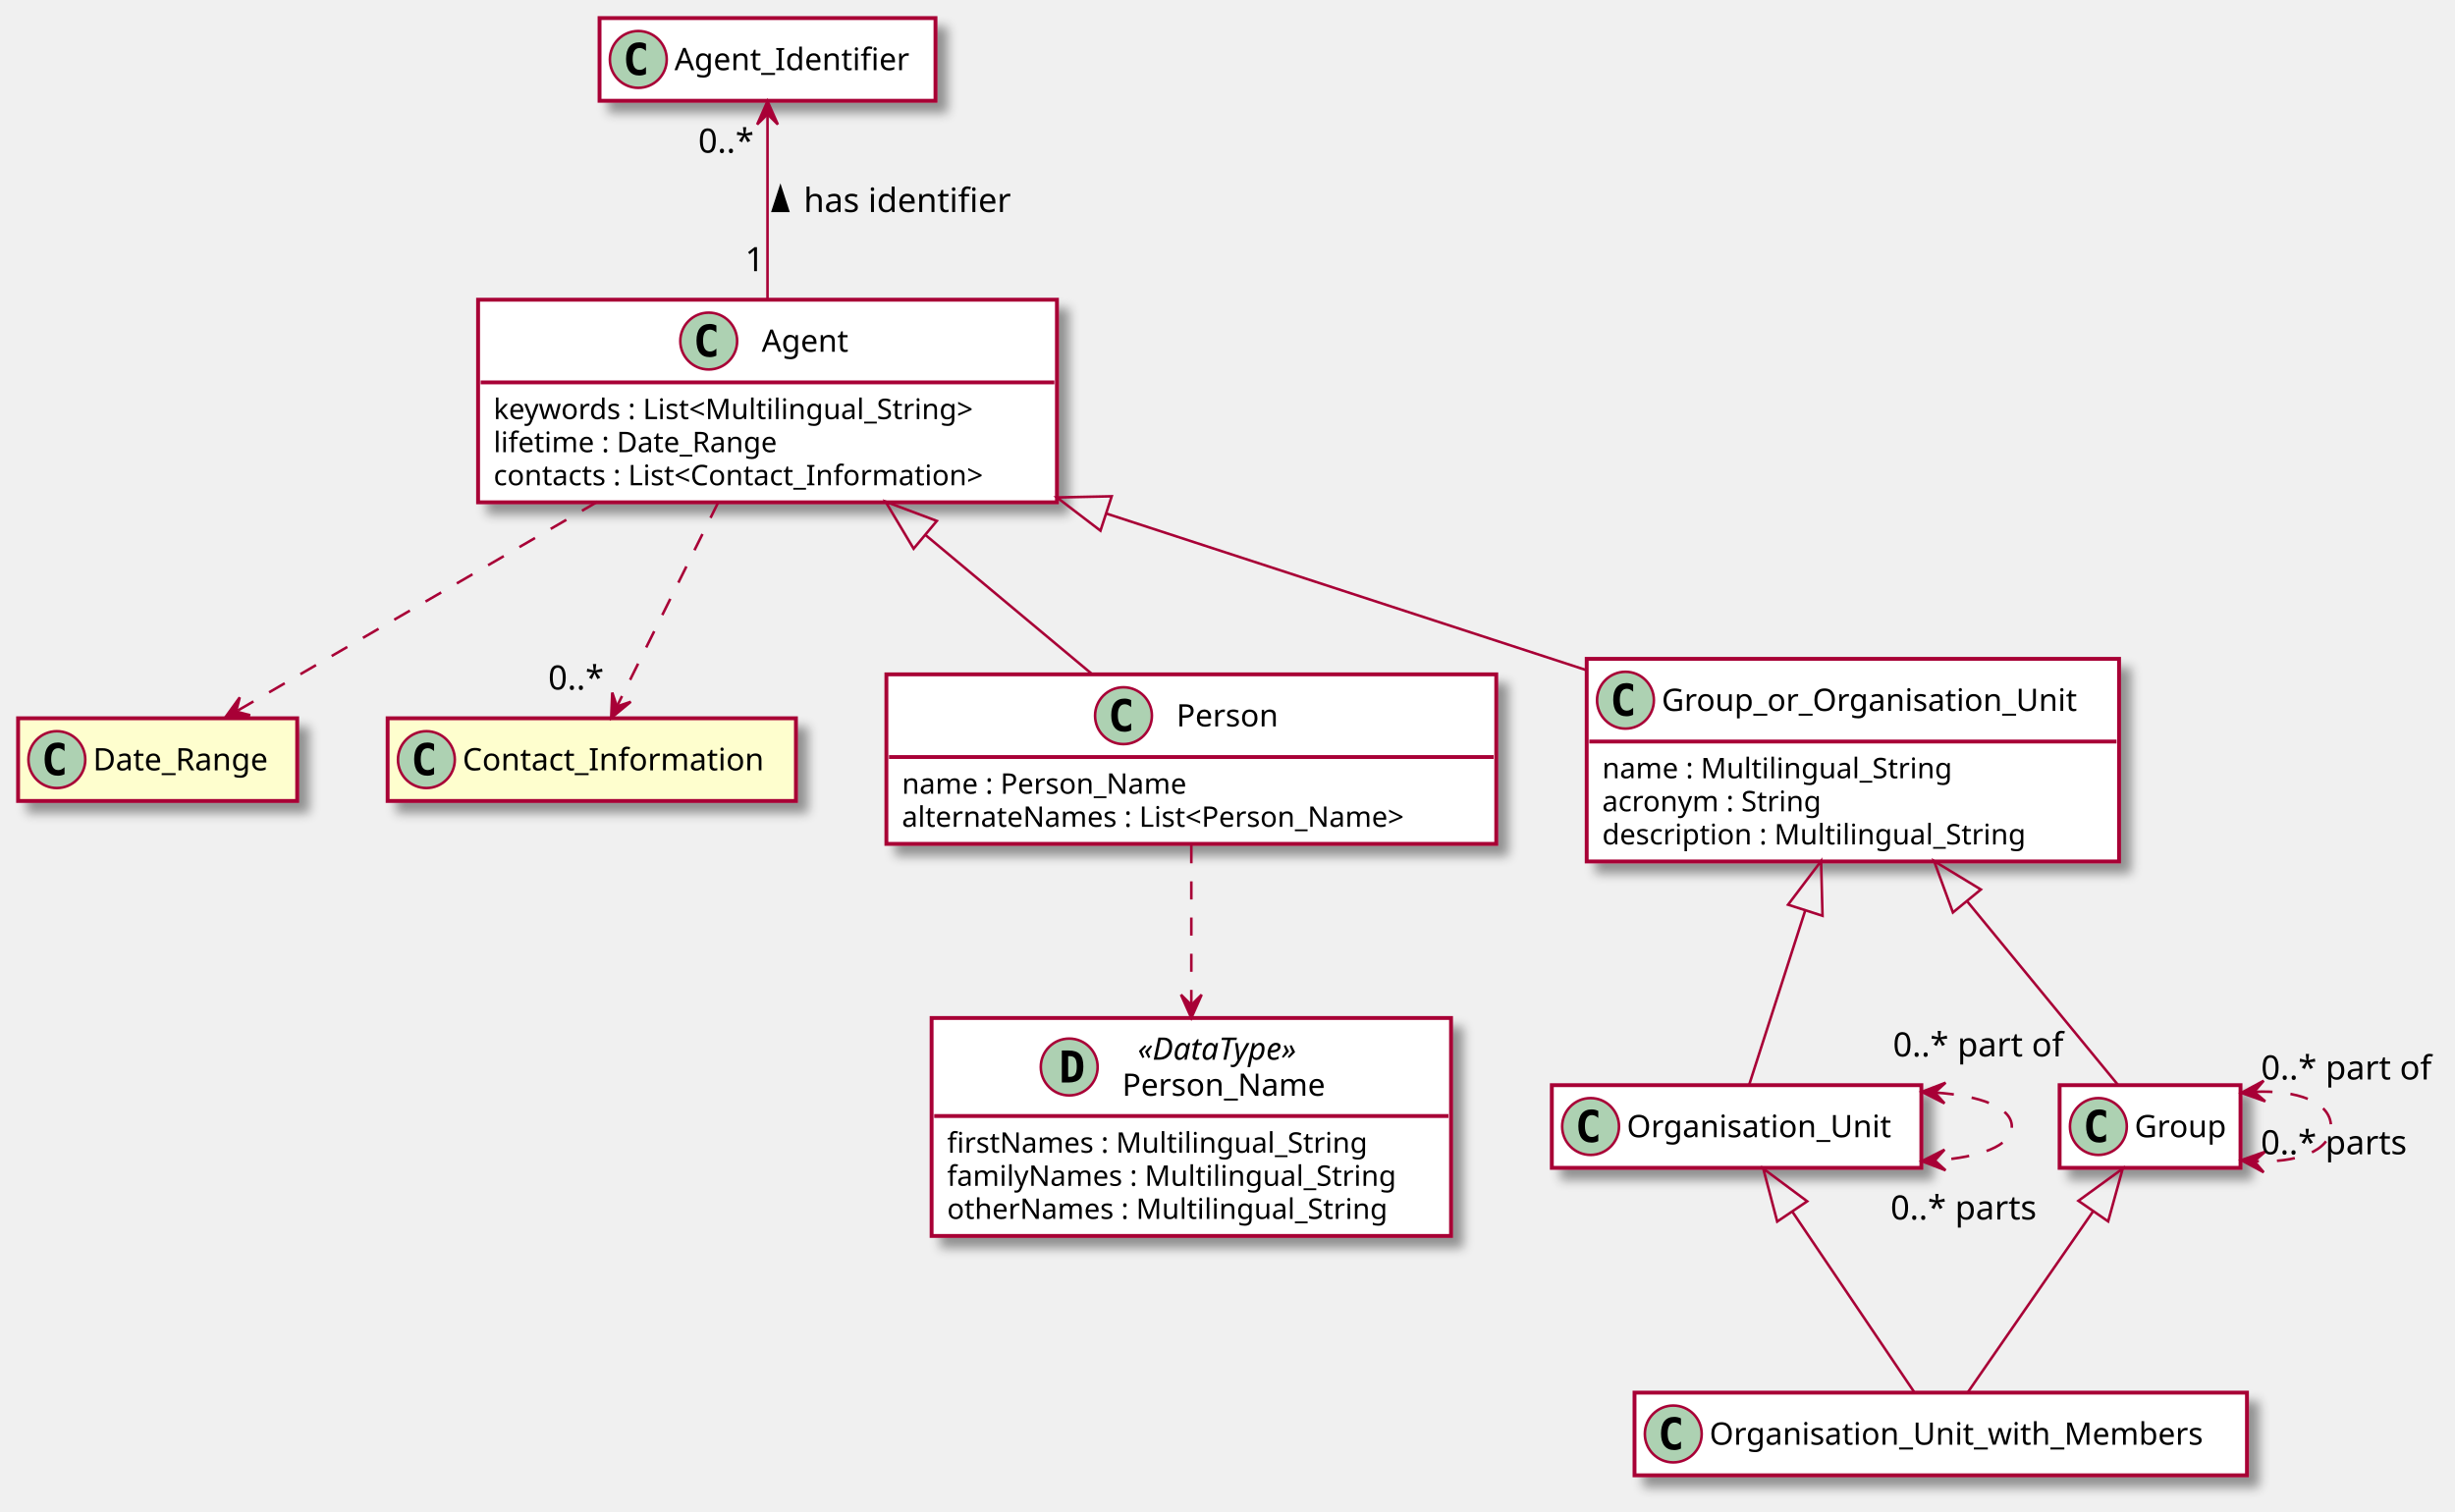
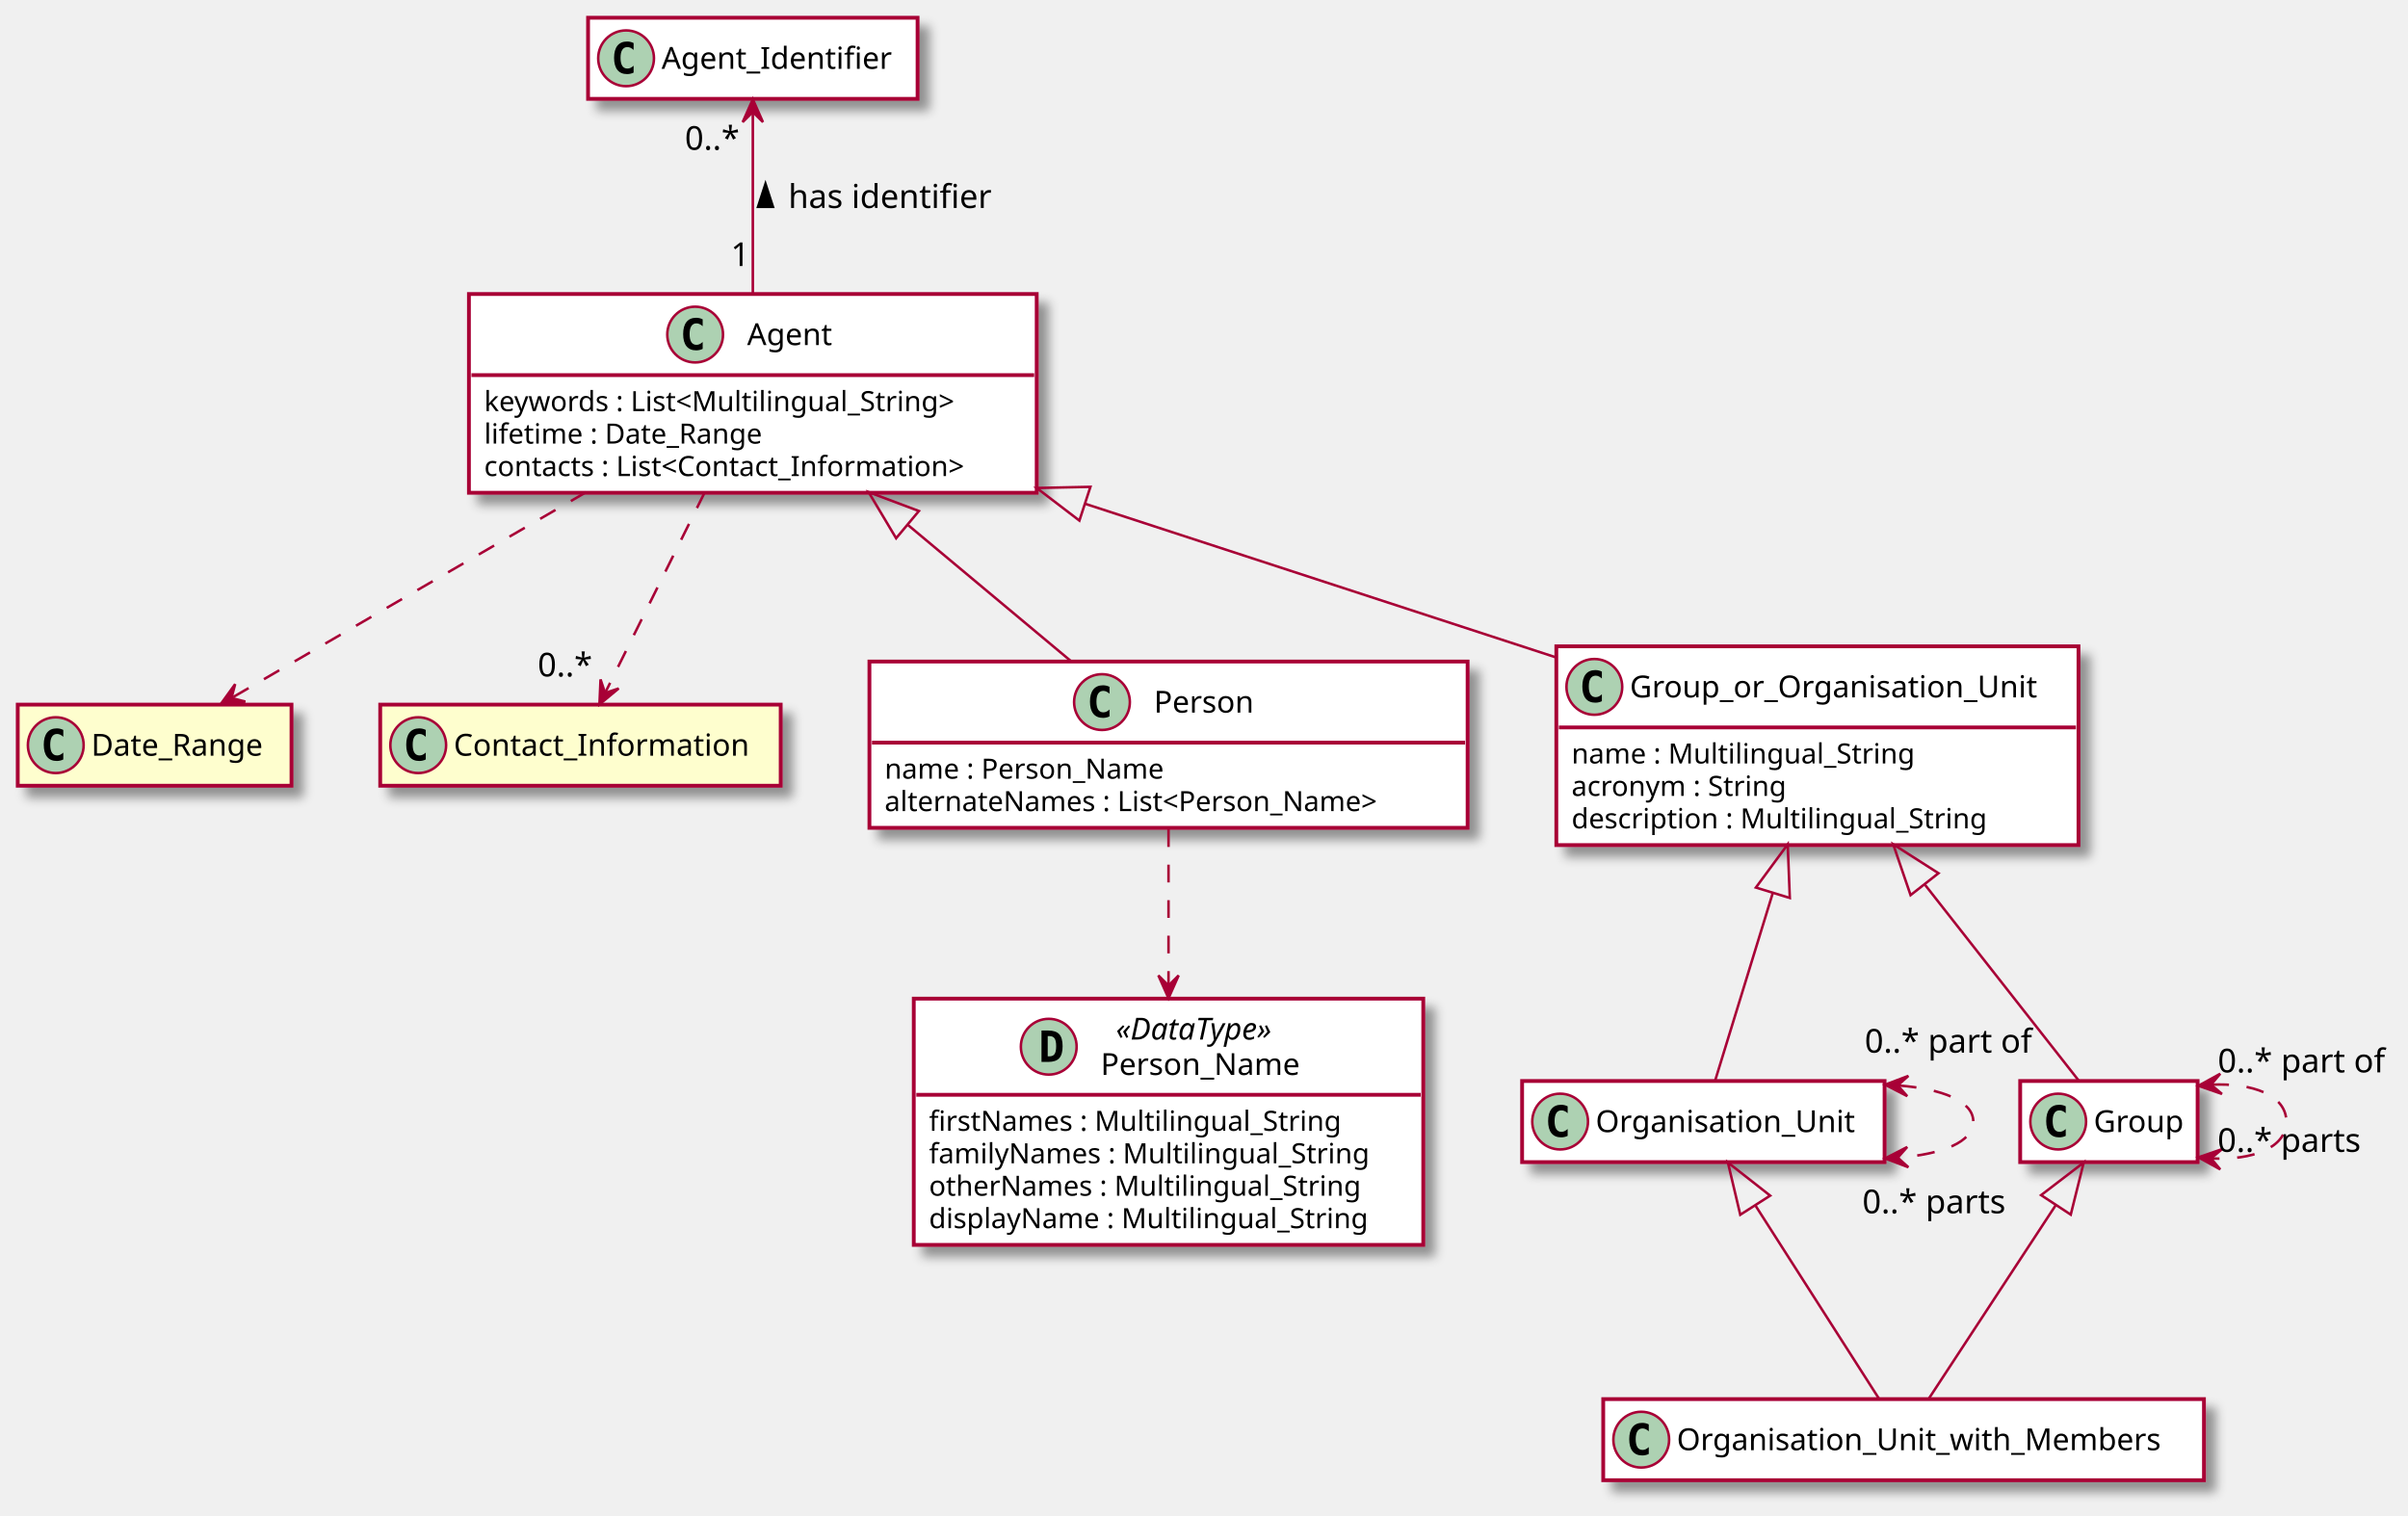
- <svg xmlns="http://www.w3.org/2000/svg" contentScriptType="application/ecmascript" contentStyleType="text/css" height="585px" preserveAspectRatio="none" style="width:950px;height:585px;background:#FFFFFF;" version="1.1" viewBox="0 0 950 585" width="950px" zoomAndPan="magnify">
+ <svg xmlns="http://www.w3.org/2000/svg" contentScriptType="application/ecmascript" contentStyleType="text/css" height="598px" preserveAspectRatio="none" style="width:950px;height:598px;background:#FFFFFF;" version="1.1" viewBox="0 0 950 598" width="950px" zoomAndPan="magnify">
  <defs>
-     <filter height="300%" id="f13tdoqeveluki" width="300%" x="-1" y="-1">
+     <filter height="300%" id="fd23ay1qblqbt" width="300%" x="-1" y="-1">
      <feGaussianBlur result="blurOut" stdDeviation="2.0" />
      <feColorMatrix in="blurOut" result="blurOut2" type="matrix" values="0 0 0 0 0 0 0 0 0 0 0 0 0 0 0 0 0 0 .4 0" />
      <feOffset dx="4.0" dy="4.0" in="blurOut2" result="blurOut3" />
      <feBlend in="SourceGraphic" in2="blurOut3" mode="normal" />
    </filter>
  </defs>
  <g>
-     <rect codeLine="10" fill="#FFFFFF" filter="url(#f13tdoqeveluki)" height="78.414" id="Agent" style="stroke:#A80036;stroke-width:1.5;" width="224" x="185" y="116" />
+     <rect codeLine="10" fill="#FFFFFF" filter="url(#fd23ay1qblqbt)" height="78.414" id="Agent" style="stroke:#A80036;stroke-width:1.5;" width="224" x="185" y="116" />
    <ellipse cx="274.25" cy="132" fill="#ADD1B2" rx="11" ry="11" style="stroke:#A80036;stroke-width:1.0;" />
    <path d="M277.219,137.641 Q276.641,137.938 276,138.078 Q275.359,138.234 274.656,138.234 Q272.156,138.234 270.828,136.594 Q269.516,134.938 269.516,131.812 Q269.516,128.688 270.828,127.031 Q272.156,125.375 274.656,125.375 Q275.359,125.375 276,125.531 Q276.656,125.688 277.219,125.984 L277.219,128.703 Q276.594,128.125 276,127.859 Q275.406,127.578 274.781,127.578 Q273.438,127.578 272.75,128.656 Q272.062,129.719 272.062,131.812 Q272.062,133.906 272.75,134.984 Q273.438,136.047 274.781,136.047 Q275.406,136.047 276,135.781 Q276.594,135.5 277.219,134.922 L277.219,137.641 Z " fill="#000000" />
    <text fill="#000000" font-family="sans-serif" font-size="12" lengthAdjust="spacing" textLength="37" x="294.75" y="136.154">Agent</text>
    <line style="stroke:#A80036;stroke-width:1.5;" x1="186" x2="408" y1="148" y2="148" />
    <text fill="#000000" font-family="sans-serif" font-size="11" lengthAdjust="spacing" textLength="207" x="191" y="162.21">keywords : List&lt;Multilingual_String&gt;</text>
    <text fill="#000000" font-family="sans-serif" font-size="11" lengthAdjust="spacing" textLength="121" x="191" y="175.015">lifetime : Date_Range</text>
    <text fill="#000000" font-family="sans-serif" font-size="11" lengthAdjust="spacing" textLength="212" x="191" y="187.82">contacts : List&lt;Contact_Information&gt;</text>
-     <rect fill="#FEFECE" filter="url(#f13tdoqeveluki)" height="32" id="Date_Range" style="stroke:#A80036;stroke-width:1.5;" width="108" x="7" y="278" />
+     <rect fill="#FEFECE" filter="url(#fd23ay1qblqbt)" height="32" id="Date_Range" style="stroke:#A80036;stroke-width:1.5;" width="108" x="7" y="278" />
    <ellipse cx="22" cy="294" fill="#ADD1B2" rx="11" ry="11" style="stroke:#A80036;stroke-width:1.0;" />
    <path d="M24.969,299.641 Q24.391,299.938 23.75,300.078 Q23.109,300.234 22.406,300.234 Q19.906,300.234 18.578,298.594 Q17.266,296.938 17.266,293.812 Q17.266,290.688 18.578,289.031 Q19.906,287.375 22.406,287.375 Q23.109,287.375 23.75,287.531 Q24.406,287.688 24.969,287.984 L24.969,290.703 Q24.344,290.125 23.75,289.859 Q23.156,289.578 22.531,289.578 Q21.188,289.578 20.5,290.656 Q19.812,291.719 19.812,293.812 Q19.812,295.906 20.5,296.984 Q21.188,298.047 22.531,298.047 Q23.156,298.047 23.75,297.781 Q24.344,297.5 24.969,296.922 L24.969,299.641 Z " fill="#000000" />
    <text fill="#000000" font-family="sans-serif" font-size="12" lengthAdjust="spacing" textLength="76" x="36" y="298.154">Date_Range</text>
-     <rect fill="#FEFECE" filter="url(#f13tdoqeveluki)" height="32" id="Contact_Information" style="stroke:#A80036;stroke-width:1.5;" width="158" x="150" y="278" />
+     <rect fill="#FEFECE" filter="url(#fd23ay1qblqbt)" height="32" id="Contact_Information" style="stroke:#A80036;stroke-width:1.5;" width="158" x="150" y="278" />
    <ellipse cx="165" cy="294" fill="#ADD1B2" rx="11" ry="11" style="stroke:#A80036;stroke-width:1.0;" />
    <path d="M167.969,299.641 Q167.391,299.938 166.75,300.078 Q166.109,300.234 165.406,300.234 Q162.906,300.234 161.578,298.594 Q160.266,296.938 160.266,293.812 Q160.266,290.688 161.578,289.031 Q162.906,287.375 165.406,287.375 Q166.109,287.375 166.75,287.531 Q167.406,287.688 167.969,287.984 L167.969,290.703 Q167.344,290.125 166.75,289.859 Q166.156,289.578 165.531,289.578 Q164.188,289.578 163.5,290.656 Q162.812,291.719 162.812,293.812 Q162.812,295.906 163.5,296.984 Q164.188,298.047 165.531,298.047 Q166.156,298.047 166.75,297.781 Q167.344,297.5 167.969,296.922 L167.969,299.641 Z " fill="#000000" />
    <text fill="#000000" font-family="sans-serif" font-size="12" lengthAdjust="spacing" textLength="126" x="179" y="298.154">Contact_Information</text>
-     <rect codeLine="20" fill="#FFFFFF" filter="url(#f13tdoqeveluki)" height="65.609" id="Person" style="stroke:#A80036;stroke-width:1.5;" width="236" x="343" y="261" />
+     <rect codeLine="20" fill="#FFFFFF" filter="url(#fd23ay1qblqbt)" height="65.609" id="Person" style="stroke:#A80036;stroke-width:1.5;" width="236" x="343" y="261" />
    <ellipse cx="434.75" cy="277" fill="#ADD1B2" rx="11" ry="11" style="stroke:#A80036;stroke-width:1.0;" />
    <path d="M437.719,282.641 Q437.141,282.938 436.5,283.078 Q435.859,283.234 435.156,283.234 Q432.656,283.234 431.328,281.594 Q430.016,279.938 430.016,276.812 Q430.016,273.688 431.328,272.031 Q432.656,270.375 435.156,270.375 Q435.859,270.375 436.5,270.531 Q437.156,270.688 437.719,270.984 L437.719,273.703 Q437.094,273.125 436.5,272.859 Q435.906,272.578 435.281,272.578 Q433.938,272.578 433.25,273.656 Q432.562,274.719 432.562,276.812 Q432.562,278.906 433.25,279.984 Q433.938,281.047 435.281,281.047 Q435.906,281.047 436.5,280.781 Q437.094,280.5 437.719,279.922 L437.719,282.641 Z " fill="#000000" />
    <text fill="#000000" font-family="sans-serif" font-size="12" lengthAdjust="spacing" textLength="44" x="455.25" y="281.154">Person</text>
    <line style="stroke:#A80036;stroke-width:1.5;" x1="344" x2="578" y1="293" y2="293" />
    <text fill="#000000" font-family="sans-serif" font-size="11" lengthAdjust="spacing" textLength="167" x="349" y="307.21">name            : Person_Name</text>
    <text fill="#000000" font-family="sans-serif" font-size="11" lengthAdjust="spacing" textLength="224" x="349" y="320.015">alternateNames  : List&lt;Person_Name&gt;</text>
-     <rect codeLine="76" fill="#FFFFFF" filter="url(#f13tdoqeveluki)" height="84.352" id="Person_Name" style="stroke:#A80036;stroke-width:1.5;" width="201" x="360.5" y="394" />
+     <rect codeLine="76" fill="#FFFFFF" filter="url(#fd23ay1qblqbt)" height="97.156" id="Person_Name" style="stroke:#A80036;stroke-width:1.5;" width="201" x="360.5" y="394" />
    <ellipse cx="413.75" cy="412.969" fill="#ADD0B2" rx="11" ry="11" style="stroke:#A80036;stroke-width:1.0;" />
    <path d="M413.344,408.781 L413.344,416.766 L414,416.766 Q415.438,416.766 416.047,415.859 Q416.672,414.938 416.672,412.766 Q416.672,410.594 416.047,409.688 Q415.438,408.781 414,408.781 L413.344,408.781 Z M410.891,406.578 L413.516,406.578 Q416.547,406.578 417.875,408.031 Q419.219,409.469 419.219,412.766 Q419.219,416.062 417.875,417.516 Q416.547,418.969 413.516,418.969 L410.891,418.969 L410.891,406.578 Z " fill="#000000" />
    <text fill="#000000" font-family="sans-serif" font-size="12" font-style="italic" lengthAdjust="spacing" textLength="74" x="440.25" y="410.139">«DataType»</text>
    <text fill="#000000" font-family="sans-serif" font-size="12" lengthAdjust="spacing" textLength="86" x="434.25" y="424.107">Person_Name</text>
    <line style="stroke:#A80036;stroke-width:1.5;" x1="361.5" x2="560.5" y1="431.938" y2="431.938" />
    <text fill="#000000" font-family="sans-serif" font-size="11" lengthAdjust="spacing" textLength="178" x="366.5" y="446.148">firstNames : Multilingual_String</text>
    <text fill="#000000" font-family="sans-serif" font-size="11" lengthAdjust="spacing" textLength="189" x="366.5" y="458.953">familyNames : Multilingual_String</text>
    <text fill="#000000" font-family="sans-serif" font-size="11" lengthAdjust="spacing" textLength="185" x="366.5" y="471.757">otherNames : Multilingual_String</text>
-     <rect codeLine="27" fill="#FFFFFF" filter="url(#f13tdoqeveluki)" height="32" id="Agent_Identifier" style="stroke:#A80036;stroke-width:1.5;" width="130" x="232" y="7" />
+     <text fill="#000000" font-family="sans-serif" font-size="11" lengthAdjust="spacing" textLength="188" x="366.5" y="484.562">displayName : Multilingual_String</text>
+     <rect codeLine="27" fill="#FFFFFF" filter="url(#fd23ay1qblqbt)" height="32" id="Agent_Identifier" style="stroke:#A80036;stroke-width:1.5;" width="130" x="232" y="7" />
    <ellipse cx="247" cy="23" fill="#ADD1B2" rx="11" ry="11" style="stroke:#A80036;stroke-width:1.0;" />
    <path d="M249.969,28.641 Q249.391,28.938 248.75,29.078 Q248.109,29.234 247.406,29.234 Q244.906,29.234 243.578,27.594 Q242.266,25.938 242.266,22.812 Q242.266,19.688 243.578,18.031 Q244.906,16.375 247.406,16.375 Q248.109,16.375 248.75,16.531 Q249.406,16.688 249.969,16.984 L249.969,19.703 Q249.344,19.125 248.75,18.859 Q248.156,18.578 247.531,18.578 Q246.188,18.578 245.5,19.656 Q244.812,20.719 244.812,22.812 Q244.812,24.906 245.5,25.984 Q246.188,27.047 247.531,27.047 Q248.156,27.047 248.75,26.781 Q249.344,26.5 249.969,25.922 L249.969,28.641 Z " fill="#000000" />
    <text fill="#000000" font-family="sans-serif" font-size="12" lengthAdjust="spacing" textLength="98" x="261" y="27.154">Agent_Identifier</text>
-     <rect codeLine="88" fill="#FFFFFF" filter="url(#f13tdoqeveluki)" height="78.414" id="Group_or_Organisation_Unit" style="stroke:#A80036;stroke-width:1.5;" width="206" x="614" y="255" />
+     <rect codeLine="89" fill="#FFFFFF" filter="url(#fd23ay1qblqbt)" height="78.414" id="Group_or_Organisation_Unit" style="stroke:#A80036;stroke-width:1.5;" width="206" x="614" y="255" />
    <ellipse cx="629" cy="271" fill="#ADD1B2" rx="11" ry="11" style="stroke:#A80036;stroke-width:1.0;" />
    <path d="M631.969,276.641 Q631.391,276.938 630.75,277.078 Q630.109,277.234 629.406,277.234 Q626.906,277.234 625.578,275.594 Q624.266,273.938 624.266,270.812 Q624.266,267.688 625.578,266.031 Q626.906,264.375 629.406,264.375 Q630.109,264.375 630.75,264.531 Q631.406,264.688 631.969,264.984 L631.969,267.703 Q631.344,267.125 630.75,266.859 Q630.156,266.578 629.531,266.578 Q628.188,266.578 627.5,267.656 Q626.812,268.719 626.812,270.812 Q626.812,272.906 627.5,273.984 Q628.188,275.047 629.531,275.047 Q630.156,275.047 630.75,274.781 Q631.344,274.5 631.969,273.922 L631.969,276.641 Z " fill="#000000" />
    <text fill="#000000" font-family="sans-serif" font-size="12" lengthAdjust="spacing" textLength="174" x="643" y="275.154">Group_or_Organisation_Unit</text>
    <line style="stroke:#A80036;stroke-width:1.5;" x1="615" x2="819" y1="287" y2="287" />
    <text fill="#000000" font-family="sans-serif" font-size="11" lengthAdjust="spacing" textLength="147" x="620" y="301.21">name : Multilingual_String</text>
    <text fill="#000000" font-family="sans-serif" font-size="11" lengthAdjust="spacing" textLength="95" x="620" y="314.015">acronym : String</text>
    <text fill="#000000" font-family="sans-serif" font-size="11" lengthAdjust="spacing" textLength="178" x="620" y="326.82">description : Multilingual_String</text>
-     <rect codeLine="109" fill="#FFFFFF" filter="url(#f13tdoqeveluki)" height="32" id="Organisation_Unit" style="stroke:#A80036;stroke-width:1.5;" width="143" x="600.5" y="420" />
-     <ellipse cx="615.5" cy="436" fill="#ADD1B2" rx="11" ry="11" style="stroke:#A80036;stroke-width:1.0;" />
-     <path d="M618.469,441.641 Q617.891,441.938 617.25,442.078 Q616.609,442.234 615.906,442.234 Q613.406,442.234 612.078,440.594 Q610.766,438.938 610.766,435.812 Q610.766,432.688 612.078,431.031 Q613.406,429.375 615.906,429.375 Q616.609,429.375 617.25,429.531 Q617.906,429.688 618.469,429.984 L618.469,432.703 Q617.844,432.125 617.25,431.859 Q616.656,431.578 616.031,431.578 Q614.688,431.578 614,432.656 Q613.312,433.719 613.312,435.812 Q613.312,437.906 614,438.984 Q614.688,440.047 616.031,440.047 Q616.656,440.047 617.25,439.781 Q617.844,439.5 618.469,438.922 L618.469,441.641 Z " fill="#000000" />
-     <text fill="#000000" font-family="sans-serif" font-size="12" lengthAdjust="spacing" textLength="111" x="629.5" y="440.154">Organisation_Unit</text>
-     <rect codeLine="100" fill="#FFFFFF" filter="url(#f13tdoqeveluki)" height="32" id="Group" style="stroke:#A80036;stroke-width:1.5;" width="70" x="797" y="420" />
-     <ellipse cx="812" cy="436" fill="#ADD1B2" rx="11" ry="11" style="stroke:#A80036;stroke-width:1.0;" />
-     <path d="M814.969,441.641 Q814.391,441.938 813.75,442.078 Q813.109,442.234 812.406,442.234 Q809.906,442.234 808.578,440.594 Q807.266,438.938 807.266,435.812 Q807.266,432.688 808.578,431.031 Q809.906,429.375 812.406,429.375 Q813.109,429.375 813.75,429.531 Q814.406,429.688 814.969,429.984 L814.969,432.703 Q814.344,432.125 813.75,431.859 Q813.156,431.578 812.531,431.578 Q811.188,431.578 810.5,432.656 Q809.812,433.719 809.812,435.812 Q809.812,437.906 810.5,438.984 Q811.188,440.047 812.531,440.047 Q813.156,440.047 813.75,439.781 Q814.344,439.5 814.969,438.922 L814.969,441.641 Z " fill="#000000" />
-     <text fill="#000000" font-family="sans-serif" font-size="12" lengthAdjust="spacing" textLength="38" x="826" y="440.154">Group</text>
-     <rect codeLine="126" fill="#FFFFFF" filter="url(#f13tdoqeveluki)" height="32" id="Organisation_Unit_with_Members" style="stroke:#A80036;stroke-width:1.5;" width="237" x="632.5" y="539" />
-     <ellipse cx="647.5" cy="555" fill="#ADD1B2" rx="11" ry="11" style="stroke:#A80036;stroke-width:1.0;" />
-     <path d="M650.469,560.641 Q649.891,560.938 649.25,561.078 Q648.609,561.234 647.906,561.234 Q645.406,561.234 644.078,559.594 Q642.766,557.938 642.766,554.812 Q642.766,551.688 644.078,550.031 Q645.406,548.375 647.906,548.375 Q648.609,548.375 649.25,548.531 Q649.906,548.688 650.469,548.984 L650.469,551.703 Q649.844,551.125 649.25,550.859 Q648.656,550.578 648.031,550.578 Q646.688,550.578 646,551.656 Q645.312,552.719 645.312,554.812 Q645.312,556.906 646,557.984 Q646.688,559.047 648.031,559.047 Q648.656,559.047 649.25,558.781 Q649.844,558.5 650.469,557.922 L650.469,560.641 Z " fill="#000000" />
-     <text fill="#000000" font-family="sans-serif" font-size="12" lengthAdjust="spacing" textLength="205" x="661.5" y="559.154">Organisation_Unit_with_Members</text>
+     <rect codeLine="110" fill="#FFFFFF" filter="url(#fd23ay1qblqbt)" height="32" id="Organisation_Unit" style="stroke:#A80036;stroke-width:1.5;" width="143" x="600.5" y="426.5" />
+     <ellipse cx="615.5" cy="442.5" fill="#ADD1B2" rx="11" ry="11" style="stroke:#A80036;stroke-width:1.0;" />
+     <path d="M618.469,448.141 Q617.891,448.438 617.25,448.578 Q616.609,448.734 615.906,448.734 Q613.406,448.734 612.078,447.094 Q610.766,445.438 610.766,442.312 Q610.766,439.188 612.078,437.531 Q613.406,435.875 615.906,435.875 Q616.609,435.875 617.25,436.031 Q617.906,436.188 618.469,436.484 L618.469,439.203 Q617.844,438.625 617.25,438.359 Q616.656,438.078 616.031,438.078 Q614.688,438.078 614,439.156 Q613.312,440.219 613.312,442.312 Q613.312,444.406 614,445.484 Q614.688,446.547 616.031,446.547 Q616.656,446.547 617.25,446.281 Q617.844,446 618.469,445.422 L618.469,448.141 Z " fill="#000000" />
+     <text fill="#000000" font-family="sans-serif" font-size="12" lengthAdjust="spacing" textLength="111" x="629.5" y="446.654">Organisation_Unit</text>
+     <rect codeLine="101" fill="#FFFFFF" filter="url(#fd23ay1qblqbt)" height="32" id="Group" style="stroke:#A80036;stroke-width:1.5;" width="70" x="797" y="426.5" />
+     <ellipse cx="812" cy="442.5" fill="#ADD1B2" rx="11" ry="11" style="stroke:#A80036;stroke-width:1.0;" />
+     <path d="M814.969,448.141 Q814.391,448.438 813.75,448.578 Q813.109,448.734 812.406,448.734 Q809.906,448.734 808.578,447.094 Q807.266,445.438 807.266,442.312 Q807.266,439.188 808.578,437.531 Q809.906,435.875 812.406,435.875 Q813.109,435.875 813.75,436.031 Q814.406,436.188 814.969,436.484 L814.969,439.203 Q814.344,438.625 813.75,438.359 Q813.156,438.078 812.531,438.078 Q811.188,438.078 810.5,439.156 Q809.812,440.219 809.812,442.312 Q809.812,444.406 810.5,445.484 Q811.188,446.547 812.531,446.547 Q813.156,446.547 813.75,446.281 Q814.344,446 814.969,445.422 L814.969,448.141 Z " fill="#000000" />
+     <text fill="#000000" font-family="sans-serif" font-size="12" lengthAdjust="spacing" textLength="38" x="826" y="446.654">Group</text>
+     <rect codeLine="127" fill="#FFFFFF" filter="url(#fd23ay1qblqbt)" height="32" id="Organisation_Unit_with_Members" style="stroke:#A80036;stroke-width:1.5;" width="237" x="632.5" y="552" />
+     <ellipse cx="647.5" cy="568" fill="#ADD1B2" rx="11" ry="11" style="stroke:#A80036;stroke-width:1.0;" />
+     <path d="M650.469,573.641 Q649.891,573.938 649.25,574.078 Q648.609,574.234 647.906,574.234 Q645.406,574.234 644.078,572.594 Q642.766,570.938 642.766,567.812 Q642.766,564.688 644.078,563.031 Q645.406,561.375 647.906,561.375 Q648.609,561.375 649.25,561.531 Q649.906,561.688 650.469,561.984 L650.469,564.703 Q649.844,564.125 649.25,563.859 Q648.656,563.578 648.031,563.578 Q646.688,563.578 646,564.656 Q645.312,565.719 645.312,567.812 Q645.312,569.906 646,570.984 Q646.688,572.047 648.031,572.047 Q648.656,572.047 649.25,571.781 Q649.844,571.5 650.469,570.922 L650.469,573.641 Z " fill="#000000" />
+     <text fill="#000000" font-family="sans-serif" font-size="12" lengthAdjust="spacing" textLength="205" x="661.5" y="572.154">Organisation_Unit_with_Members</text>
    <path codeLine="15" d="M231.26,194.16 C185.58,220.68 126.79,254.81 91.61,275.23 " fill="none" id="Agent-to-Date_Range" style="stroke:#A80036;stroke-width:1.0;stroke-dasharray:7.0,7.0;" />
    <polygon fill="#A80036" points="87.01,277.9,96.8,276.824,91.33,275.382,92.772,269.912,87.01,277.9" style="stroke:#A80036;stroke-width:1.0;" />
    <path codeLine="16" d="M278.06,194.16 C265.32,219.82 249.06,252.59 238.83,273.19 " fill="none" id="Agent-to-Contact_Information" style="stroke:#A80036;stroke-width:1.0;stroke-dasharray:7.0,7.0;" />
    <polygon fill="#A80036" points="236.5,277.9,244.087,271.62,238.725,273.422,236.922,268.06,236.5,277.9" style="stroke:#A80036;stroke-width:1.0;" />
    <text fill="#000000" font-family="sans-serif" font-size="13" lengthAdjust="spacing" textLength="23" x="212.125" y="266.877">0..*</text>
    <path codeLine="72" d="M358.27,207.18 C379.8,225.17 403.37,244.86 422.5,260.83 " fill="none" id="Agent-backto-Person" style="stroke:#A80036;stroke-width:1.0;" />
    <polygon fill="none" points="353.54,212.36,342.68,194.16,362.52,201.61,353.54,212.36" style="stroke:#A80036;stroke-width:1.0;" />
-     <path codeLine="84" d="M461,327.12 C461,345.43 461,368.68 461,388.91 " fill="none" id="Person-to-Person_Name" style="stroke:#A80036;stroke-width:1.0;stroke-dasharray:7.0,7.0;" />
-     <polygon fill="#A80036" points="461,393.98,465,384.98,461,388.98,457,384.98,461,393.98" style="stroke:#A80036;stroke-width:1.0;" />
+     <path codeLine="85" d="M461,327.15 C461,345.16 461,368.08 461,388.66 " fill="none" id="Person-to-Person_Name" style="stroke:#A80036;stroke-width:1.0;stroke-dasharray:7.0,7.0;" />
+     <polygon fill="#A80036" points="461,393.84,465,384.84,461,388.84,457,384.84,461,393.84" style="stroke:#A80036;stroke-width:1.0;" />
    <path codeLine="30" d="M297,44.28 C297,63.38 297,92.48 297,115.91 " fill="none" id="Agent_Identifier-backto-Agent" style="stroke:#A80036;stroke-width:1.0;" />
    <polygon fill="#A80036" points="297,39.17,293,48.17,297,44.17,301,48.17,297,39.17" style="stroke:#A80036;stroke-width:1.0;" />
    <polygon fill="#000000" points="302,72.566,299.061,81.612,304.939,81.612,302,72.566" style="stroke:#000000;stroke-width:1.0;" />
    <text fill="#000000" font-family="sans-serif" font-size="13" lengthAdjust="spacing" textLength="82" x="311" y="82.067">has identifier</text>
    <text fill="#000000" font-family="sans-serif" font-size="13" lengthAdjust="spacing" textLength="23" x="270.191" y="59.1">0..*</text>
    <text fill="#000000" font-family="sans-serif" font-size="13" lengthAdjust="spacing" textLength="8" x="288.312" y="104.945">1</text>
-     <path codeLine="96" d="M428.07,198.75 C487.97,218.29 557.89,241.1 613.95,259.39 " fill="none" id="Agent-backto-Group_or_Organisation_Unit" style="stroke:#A80036;stroke-width:1.0;" />
+     <path codeLine="97" d="M428.07,198.75 C487.97,218.29 557.89,241.1 613.95,259.39 " fill="none" id="Agent-backto-Group_or_Organisation_Unit" style="stroke:#A80036;stroke-width:1.0;" />
    <polygon fill="none" points="425.84,205.39,409,192.53,430.19,192.08,425.84,205.39" style="stroke:#A80036;stroke-width:1.0;" />
-     <path codeLine="114" d="M698.49,352.6 C690.63,377.05 682.1,403.58 676.9,419.75 " fill="none" id="Group_or_Organisation_Unit-backto-Organisation_Unit" style="stroke:#A80036;stroke-width:1.0;" />
-     <polygon fill="none" points="691.92,350.15,704.7,333.26,705.25,354.44,691.92,350.15" style="stroke:#A80036;stroke-width:1.0;" />
-     <path codeLine="118" d="M749.1,422.87 C766.11,424.1 778.5,428.48 778.5,436 C778.5,443.52 766.11,447.9 749.1,449.13 " fill="none" id="Organisation_Unit-Organisation_Unit" style="stroke:#A80036;stroke-width:1.0;stroke-dasharray:7.0,7.0;" />
-     <polygon fill="#A80036" points="743.68,449.42,752.874,452.951,748.673,449.163,752.462,444.962,743.68,449.42" style="stroke:#A80036;stroke-width:1.0;" />
-     <polygon fill="#A80036" points="743.68,422.58,752.462,427.038,748.673,422.837,752.874,419.049,743.68,422.58" style="stroke:#A80036;stroke-width:1.0;" />
-     <text fill="#000000" font-family="sans-serif" font-size="13" lengthAdjust="spacing" textLength="69" x="732.493" y="408.882">0..* part of</text>
-     <text fill="#000000" font-family="sans-serif" font-size="13" lengthAdjust="spacing" textLength="60" x="731.567" y="471.99">0..* parts</text>
-     <path codeLine="105" d="M761.33,348.97 C782.21,374.38 805.53,402.78 819.47,419.75 " fill="none" id="Group_or_Organisation_Unit-backto-Group" style="stroke:#A80036;stroke-width:1.0;" />
-     <polygon fill="none" points="755.71,353.15,748.42,333.26,766.53,344.27,755.71,353.15" style="stroke:#A80036;stroke-width:1.0;" />
-     <path codeLine="122" d="M872.37,422.58 C888.49,421.84 902,426.31 902,436 C902,445.69 888.49,450.16 872.37,449.42 " fill="none" id="Group-Group" style="stroke:#A80036;stroke-width:1.0;stroke-dasharray:7.0,7.0;" />
-     <polygon fill="#A80036" points="867.3,449.03,875.965,453.712,872.285,449.416,876.582,445.736,867.3,449.03" style="stroke:#A80036;stroke-width:1.0;" />
-     <polygon fill="#A80036" points="867.3,422.97,876.582,426.264,872.285,422.584,875.965,418.288,867.3,422.97" style="stroke:#A80036;stroke-width:1.0;" />
-     <text fill="#000000" font-family="sans-serif" font-size="13" lengthAdjust="spacing" textLength="69" x="874.934" y="417.799">0..* part of</text>
-     <text fill="#000000" font-family="sans-serif" font-size="13" lengthAdjust="spacing" textLength="60" x="874.85" y="446.744">0..* parts</text>
-     <path codeLine="131" d="M809.83,469.02 C794.14,491.69 773.78,521.09 761.59,538.7 " fill="none" id="Group-backto-Organisation_Unit_with_Members" style="stroke:#A80036;stroke-width:1.0;" />
-     <polygon fill="none" points="804.27,464.76,821.41,452.3,815.78,472.72,804.27,464.76" style="stroke:#A80036;stroke-width:1.0;" />
-     <path codeLine="135" d="M693.62,469.02 C708.93,491.69 728.78,521.09 740.67,538.7 " fill="none" id="Organisation_Unit-backto-Organisation_Unit_with_Members" style="stroke:#A80036;stroke-width:1.0;" />
-     <polygon fill="none" points="687.72,472.79,682.33,452.3,699.32,464.95,687.72,472.79" style="stroke:#A80036;stroke-width:1.0;" />
+     <path codeLine="115" d="M699.41,352.27 C691.2,379 682.07,408.71 676.69,426.22 " fill="none" id="Group_or_Organisation_Unit-backto-Organisation_Unit" style="stroke:#A80036;stroke-width:1.0;" />
+     <polygon fill="none" points="692.73,350.17,705.29,333.11,706.11,354.28,692.73,350.17" style="stroke:#A80036;stroke-width:1.0;" />
+     <path codeLine="119" d="M749.1,428.27 C766.11,429.61 778.5,434.35 778.5,442.5 C778.5,450.65 766.11,455.39 749.1,456.73 " fill="none" id="Organisation_Unit-Organisation_Unit" style="stroke:#A80036;stroke-width:1.0;stroke-dasharray:7.0,7.0;" />
+     <polygon fill="#A80036" points="743.68,457.04,752.894,460.519,748.672,456.754,752.436,452.532,743.68,457.04" style="stroke:#A80036;stroke-width:1.0;" />
+     <polygon fill="#A80036" points="743.68,427.96,752.436,432.468,748.672,428.246,752.894,424.481,743.68,427.96" style="stroke:#A80036;stroke-width:1.0;" />
+     <text fill="#000000" font-family="sans-serif" font-size="13" lengthAdjust="spacing" textLength="69" x="735.657" y="415.305">0..* part of</text>
+     <text fill="#000000" font-family="sans-serif" font-size="13" lengthAdjust="spacing" textLength="60" x="734.725" y="478.683">0..* parts</text>
+     <path codeLine="106" d="M759.51,349.16 C781.1,376.66 805.73,408.03 820,426.22 " fill="none" id="Group_or_Organisation_Unit-backto-Group" style="stroke:#A80036;stroke-width:1.0;" />
+     <polygon fill="none" points="753.76,353.16,746.91,333.11,764.77,344.52,753.76,353.16" style="stroke:#A80036;stroke-width:1.0;" />
+     <path codeLine="123" d="M872.37,427.96 C888.49,427.16 902,432.01 902,442.5 C902,452.99 888.49,457.84 872.37,457.04 " fill="none" id="Group-Group" style="stroke:#A80036;stroke-width:1.0;stroke-dasharray:7.0,7.0;" />
+     <polygon fill="#A80036" points="867.3,456.61,875.924,461.366,872.282,457.038,876.61,453.396,867.3,456.61" style="stroke:#A80036;stroke-width:1.0;" />
+     <polygon fill="#A80036" points="867.3,428.39,876.61,431.604,872.282,427.962,875.924,423.634,867.3,428.39" style="stroke:#A80036;stroke-width:1.0;" />
+     <text fill="#000000" font-family="sans-serif" font-size="13" lengthAdjust="spacing" textLength="69" x="874.934" y="423.101">0..* part of</text>
+     <text fill="#000000" font-family="sans-serif" font-size="13" lengthAdjust="spacing" textLength="60" x="874.85" y="454.449">0..* parts</text>
+     <path codeLine="132" d="M811.06,475.43 C794.96,499.97 773.44,532.78 761.01,551.73 " fill="none" id="Group-backto-Organisation_Unit_with_Members" style="stroke:#A80036;stroke-width:1.0;" />
+     <polygon fill="none" points="805.25,471.53,822.07,458.64,816.95,479.21,805.25,471.53" style="stroke:#A80036;stroke-width:1.0;" />
+     <path codeLine="136" d="M692.66,475.79 C708.33,500.3 729.17,532.88 741.23,551.73 " fill="none" id="Organisation_Unit-backto-Organisation_Unit_with_Members" style="stroke:#A80036;stroke-width:1.0;" />
+     <polygon fill="none" points="686.57,479.26,681.69,458.64,698.36,471.72,686.57,479.26" style="stroke:#A80036;stroke-width:1.0;" />
  </g>
</svg>
